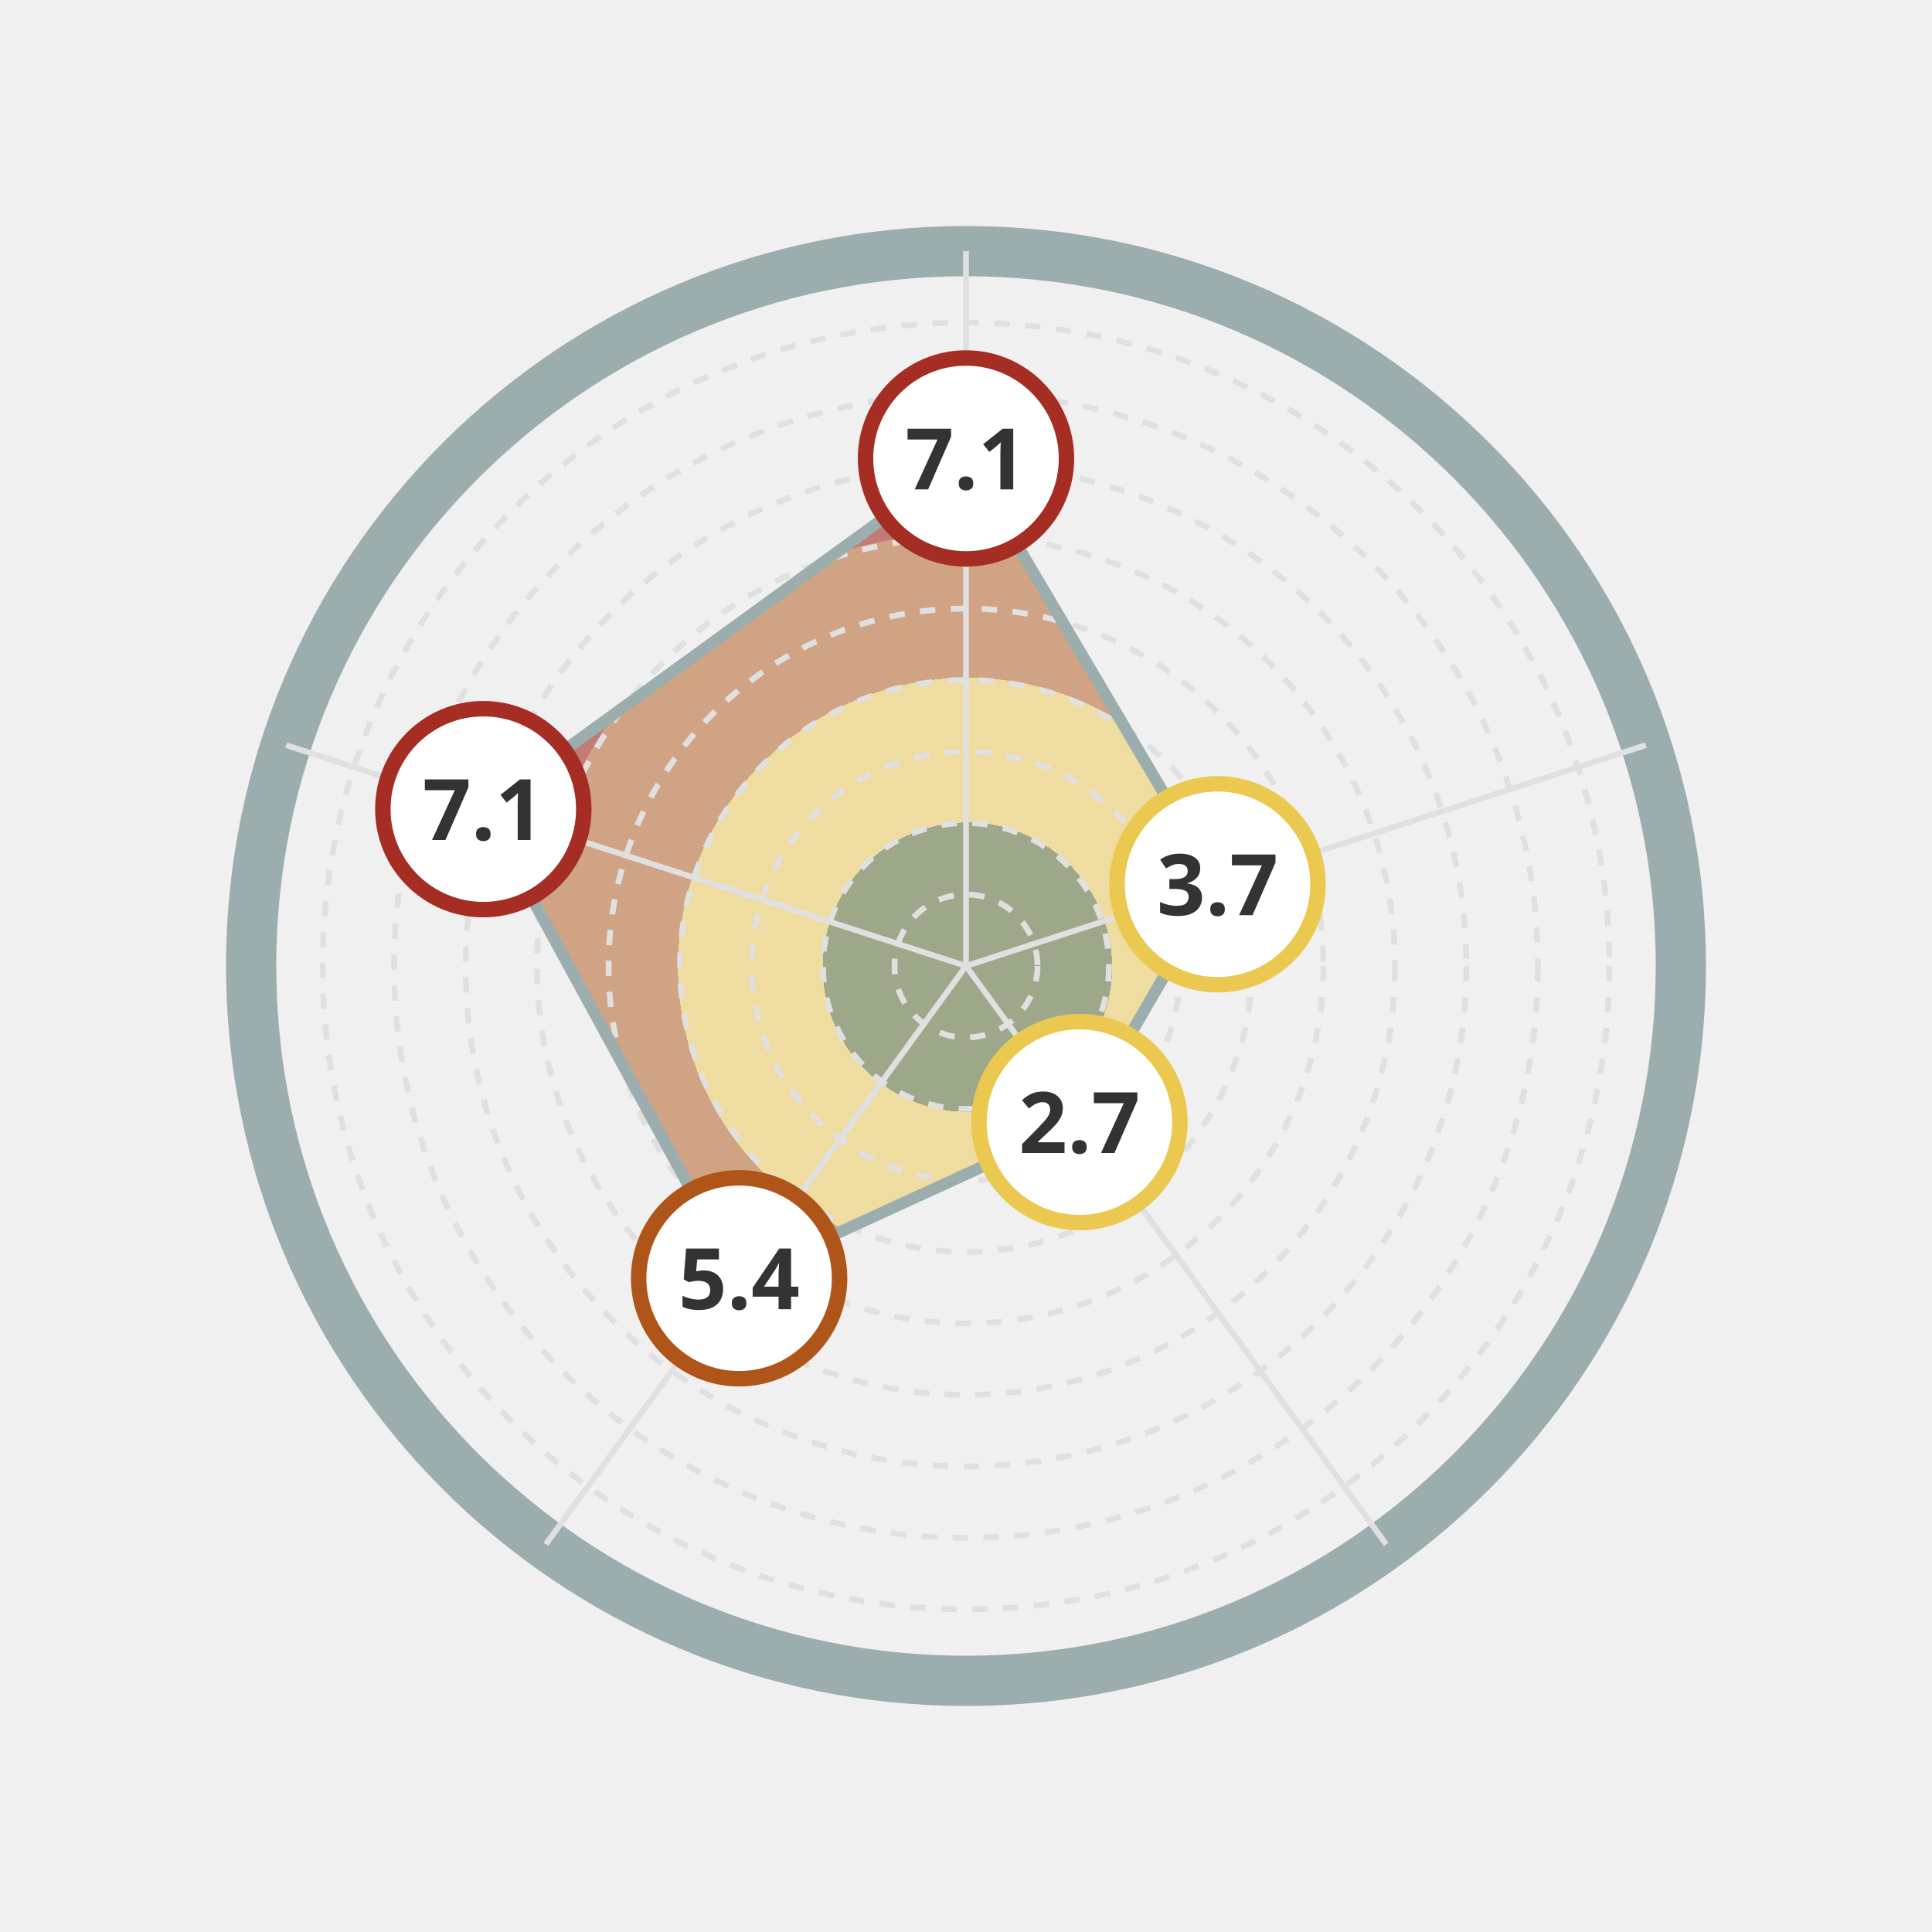
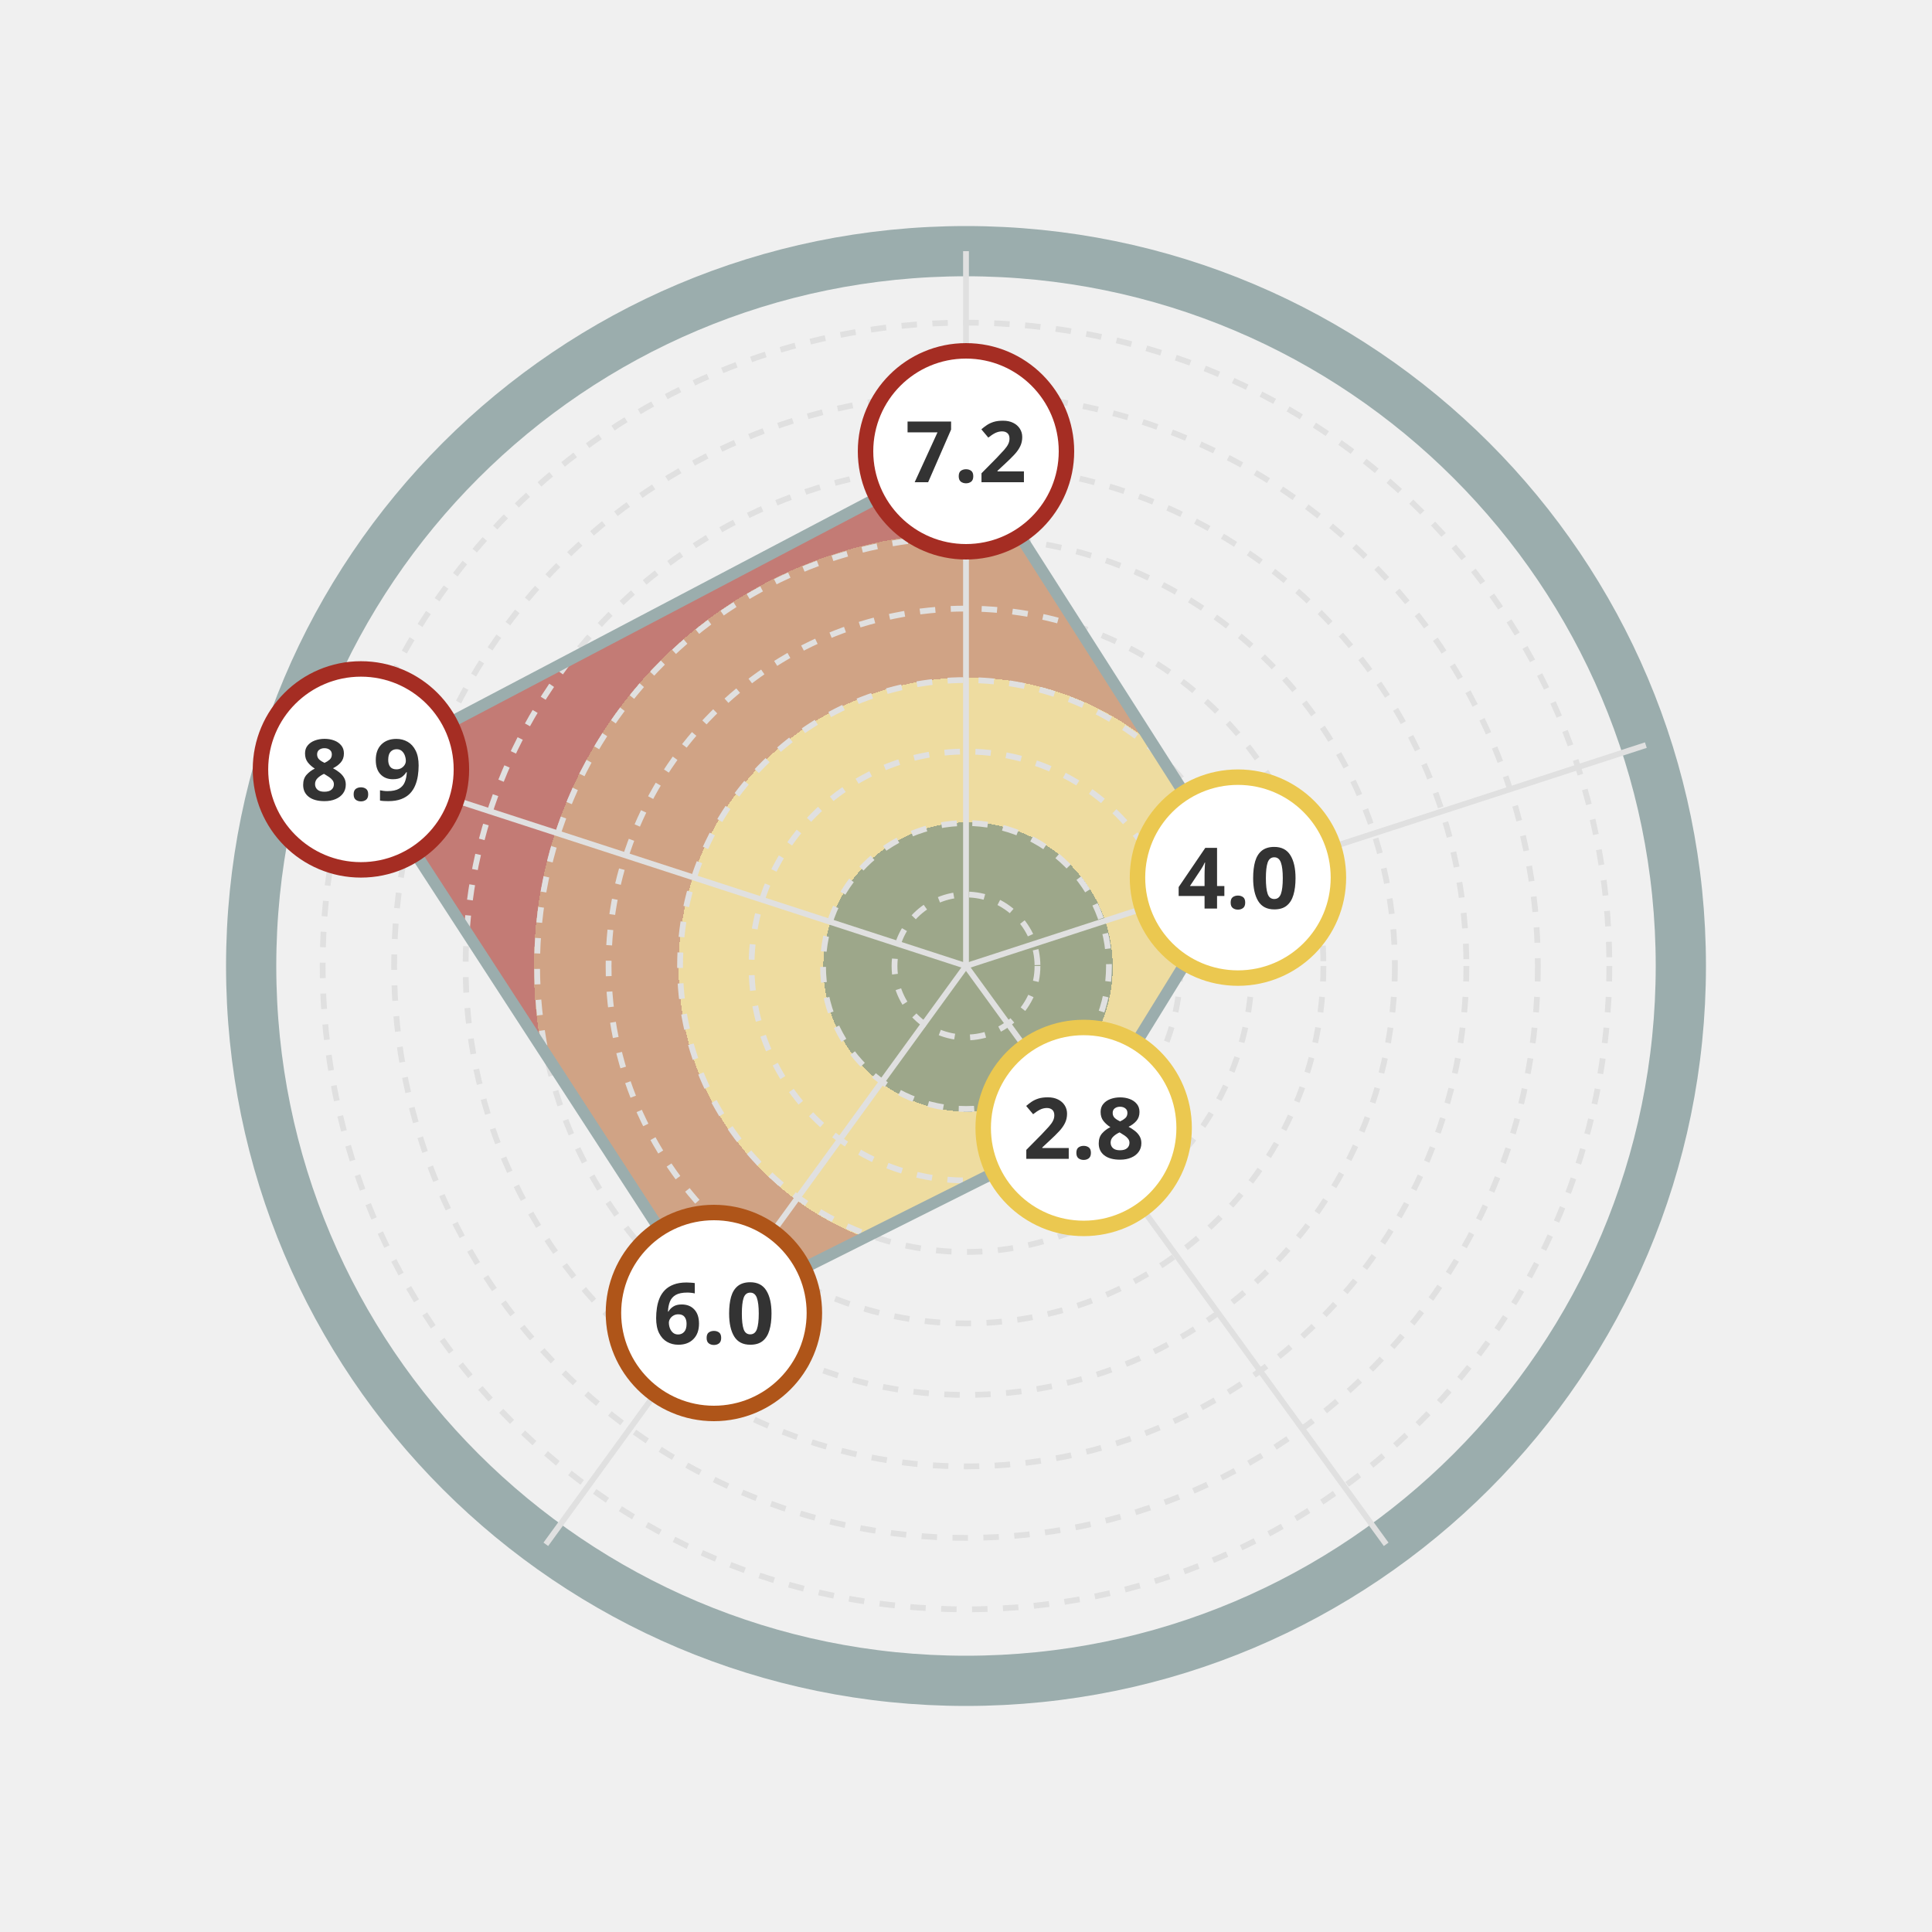
<svg xmlns="http://www.w3.org/2000/svg" viewBox="0 0 500 500">
  <defs>
    <clipPath id="spider-clip-58C_S1">
-       <polygon points="250.00,118.65 315.10,228.85 279.36,290.41 191.28,330.82 125.08,209.41" />
+       <polygon points="250.00,116.80 320.38,227.13 280.45,291.91 184.76,339.80 93.41,199.12" />
    </clipPath>
    <radialGradient id="spider-heat-58C_S1" cx="50%" cy="50%" r="50%">
      <stop offset="0%" stop-color="#4a5d23" stop-opacity="0.5" />
      <stop offset="20%" stop-color="#4a5d23" stop-opacity="0.5" />
      <stop offset="20%" stop-color="#ebc850" stop-opacity="0.5" />
      <stop offset="40%" stop-color="#ebc850" stop-opacity="0.5" />
      <stop offset="40%" stop-color="#af5519" stop-opacity="0.5" />
      <stop offset="60%" stop-color="#af5519" stop-opacity="0.5" />
      <stop offset="60%" stop-color="#a52d23" stop-opacity="0.6" />
      <stop offset="100%" stop-color="#a52d23" stop-opacity="0.6" />
    </radialGradient>
  </defs>
  <circle cx="250" cy="250" r="185" fill="url(#spider-heat-58C_S1)" clip-path="url(#spider-clip-58C_S1)" />
  <g stroke="#e0e0e0" stroke-width="1.5" fill="none">
    <circle cx="250" cy="250" r="18.5" stroke-dasharray="4,4" />
    <circle cx="250" cy="250" r="37.0" stroke-dasharray="4,4" />
    <circle cx="250" cy="250" r="55.5" stroke-dasharray="4,4" />
    <circle cx="250" cy="250" r="74.0" stroke-dasharray="4,4" />
    <circle cx="250" cy="250" r="92.5" stroke-dasharray="4,4" />
    <circle cx="250" cy="250" r="111.0" stroke-dasharray="4,4" />
    <circle cx="250" cy="250" r="129.5" stroke-dasharray="4,4" />
    <circle cx="250" cy="250" r="148.0" stroke-dasharray="4,4" />
    <circle cx="250" cy="250" r="166.5" stroke-dasharray="4,4" />
    <circle cx="250" cy="250" r="185.0" stroke-dasharray="4,4" />
    <circle cx="250" cy="250" r="185" stroke="#9badad" stroke-width="13" />
    <line x1="250" y1="250" x2="250.0" y2="65.0" />
    <line x1="250" y1="250" x2="425.945" y2="192.832" />
    <line x1="250" y1="250" x2="358.74" y2="399.668" />
    <line x1="250" y1="250" x2="141.26" y2="399.668" />
    <line x1="250" y1="250" x2="74.055" y2="192.832" />
  </g>
-   <polygon points="250.00,118.65 315.10,228.85 279.36,290.41 191.28,330.82 125.08,209.41" fill="none" stroke="#9badad" stroke-width="3" stroke-linejoin="round" />
+   <polygon points="250.00,116.80 320.38,227.13 280.45,291.91 184.76,339.80 93.41,199.12" fill="none" stroke="#9badad" stroke-width="3" stroke-linejoin="round" />
  <g>
-     <circle cx="250.00" cy="118.65" r="26" fill="white" stroke="#a52d23" stroke-width="4" />
-     <text x="250.00" y="126.65" font-family="Montserrat, sans-serif" font-size="22" font-weight="900" text-anchor="middle" fill="#333333ff">7.1</text>
+     <circle cx="250.00" cy="116.80" r="26" fill="white" stroke="#a52d23" stroke-width="4" />
+     <text x="250.00" y="124.80" font-family="Montserrat, sans-serif" font-size="22" font-weight="900" text-anchor="middle" fill="#333333ff">7.2</text>
  </g>
  <g>
-     <circle cx="315.10" cy="228.85" r="26" fill="white" stroke="#ebc850" stroke-width="4" />
-     <text x="315.10" y="236.85" font-family="Montserrat, sans-serif" font-size="22" font-weight="900" text-anchor="middle" fill="#333333ff">3.7</text>
+     <circle cx="320.38" cy="227.13" r="26" fill="white" stroke="#ebc850" stroke-width="4" />
+     <text x="320.38" y="235.13" font-family="Montserrat, sans-serif" font-size="22" font-weight="900" text-anchor="middle" fill="#333333ff">4.0</text>
  </g>
  <g>
-     <circle cx="279.36" cy="290.41" r="26" fill="white" stroke="#ebc850" stroke-width="4" />
-     <text x="279.36" y="298.41" font-family="Montserrat, sans-serif" font-size="22" font-weight="900" text-anchor="middle" fill="#333333ff">2.7</text>
+     <circle cx="280.45" cy="291.91" r="26" fill="white" stroke="#ebc850" stroke-width="4" />
+     <text x="280.45" y="299.91" font-family="Montserrat, sans-serif" font-size="22" font-weight="900" text-anchor="middle" fill="#333333ff">2.8</text>
  </g>
  <g>
-     <circle cx="191.28" cy="330.82" r="26" fill="white" stroke="#af5519" stroke-width="4" />
-     <text x="191.28" y="338.82" font-family="Montserrat, sans-serif" font-size="22" font-weight="900" text-anchor="middle" fill="#333333ff">5.4</text>
+     <circle cx="184.76" cy="339.80" r="26" fill="white" stroke="#af5519" stroke-width="4" />
+     <text x="184.76" y="347.80" font-family="Montserrat, sans-serif" font-size="22" font-weight="900" text-anchor="middle" fill="#333333ff">6.0</text>
  </g>
  <g>
-     <circle cx="125.08" cy="209.41" r="26" fill="white" stroke="#a52d23" stroke-width="4" />
-     <text x="125.08" y="217.41" font-family="Montserrat, sans-serif" font-size="22" font-weight="900" text-anchor="middle" fill="#333333ff">7.1</text>
+     <circle cx="93.41" cy="199.12" r="26" fill="white" stroke="#a52d23" stroke-width="4" />
+     <text x="93.41" y="207.12" font-family="Montserrat, sans-serif" font-size="22" font-weight="900" text-anchor="middle" fill="#333333ff">8.9</text>
  </g>
</svg>
